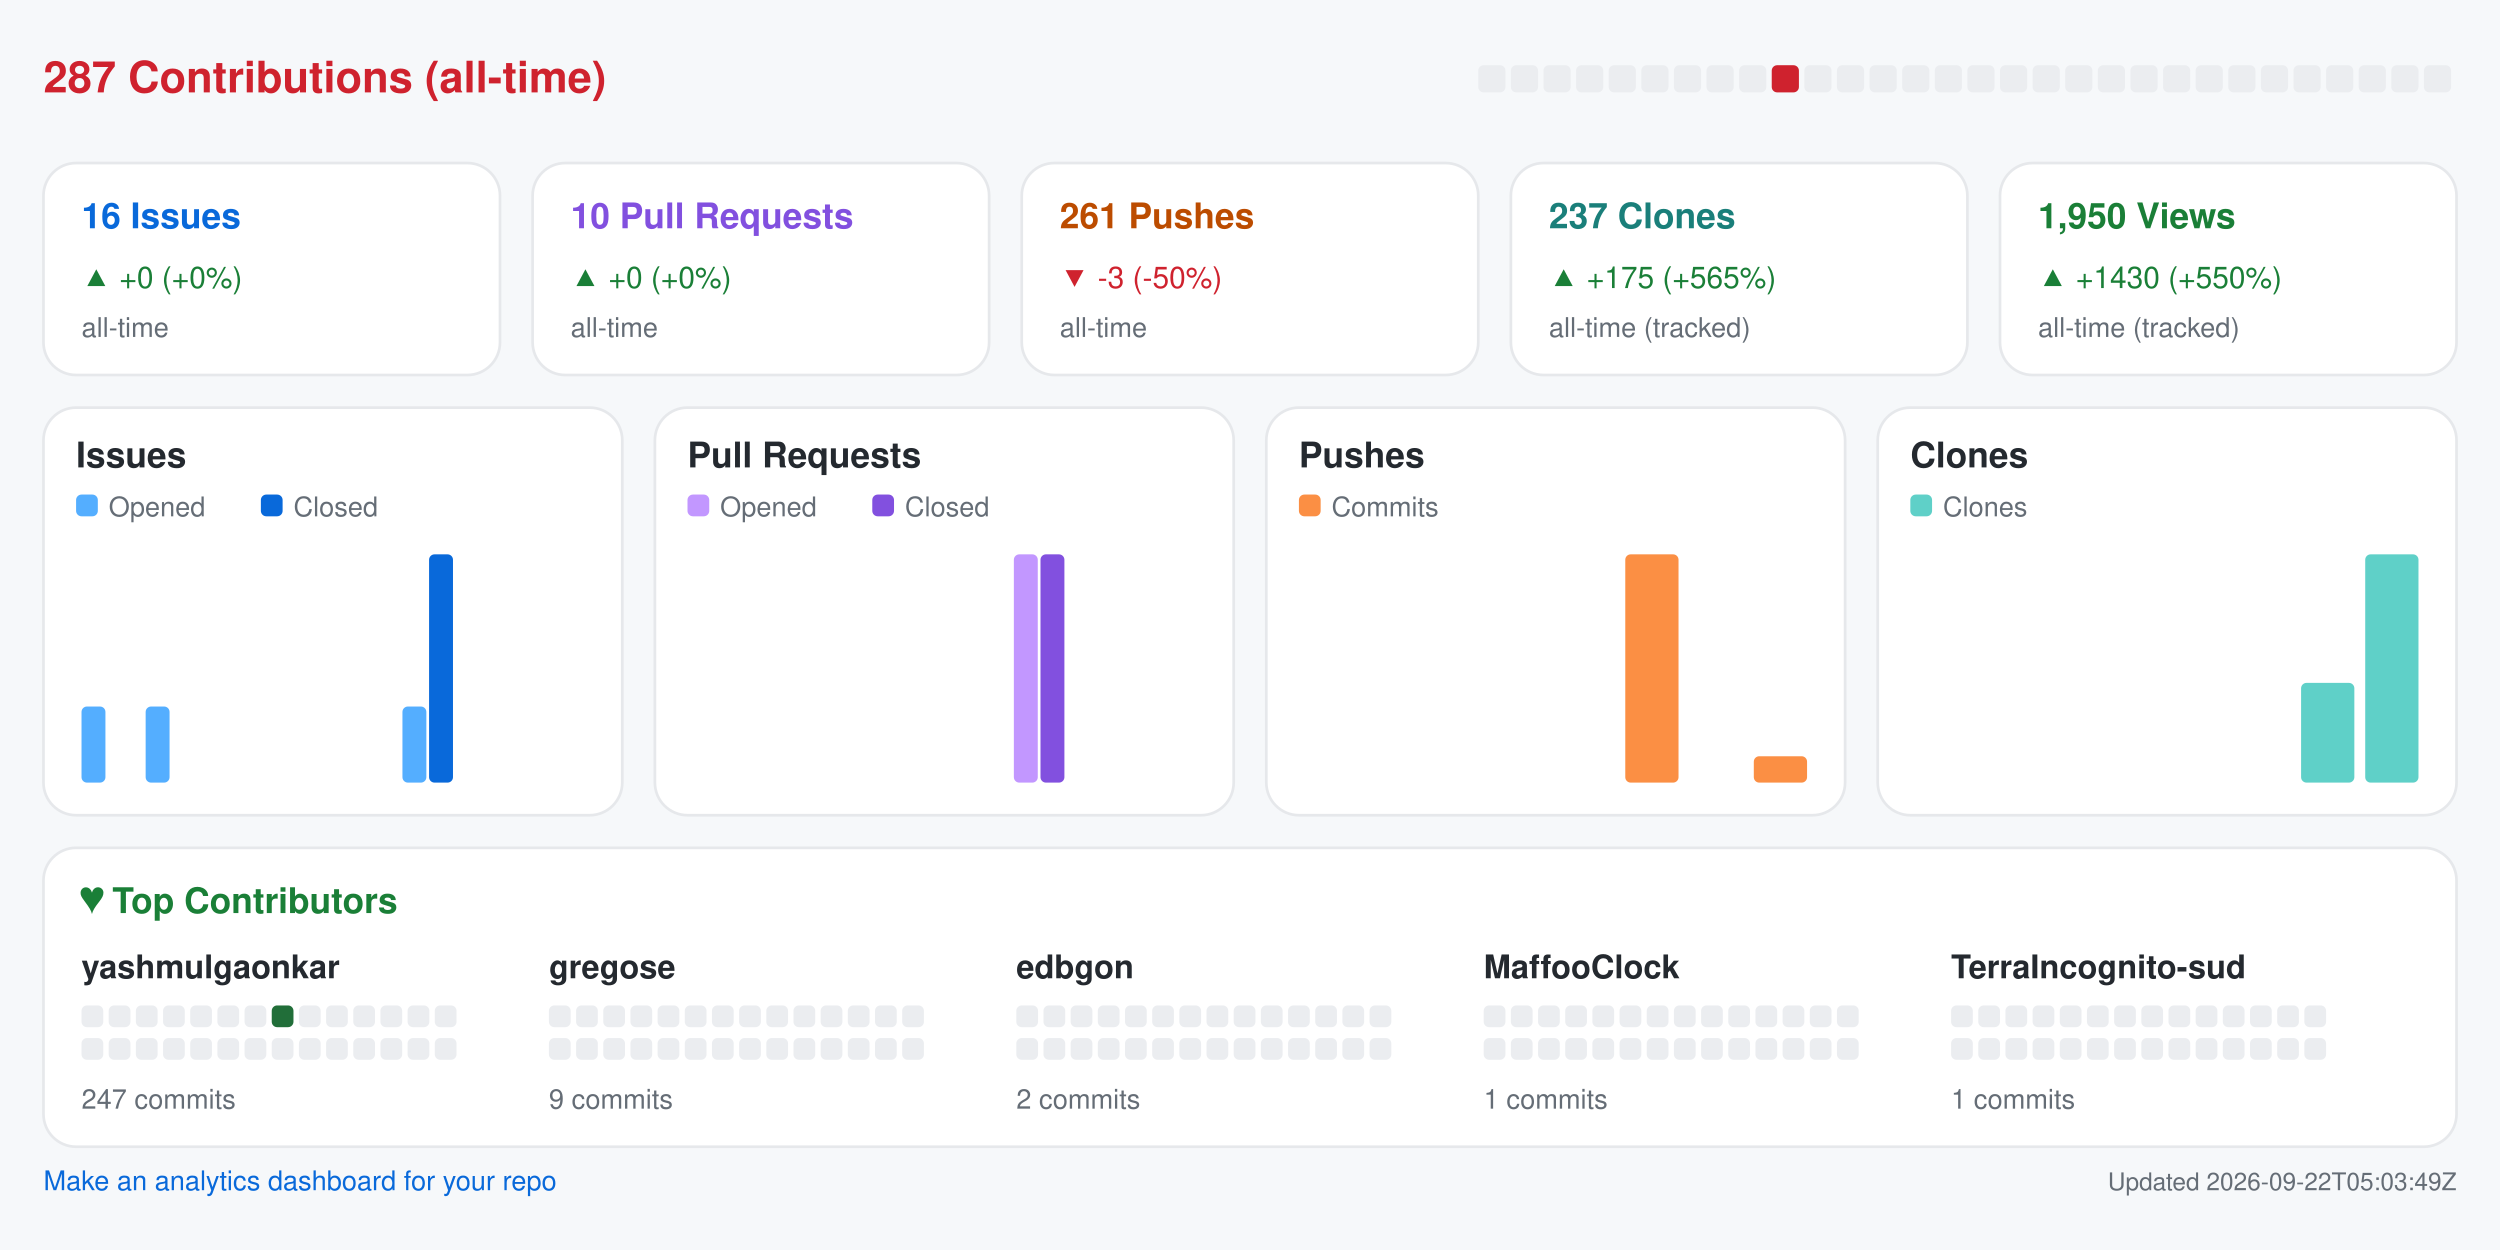
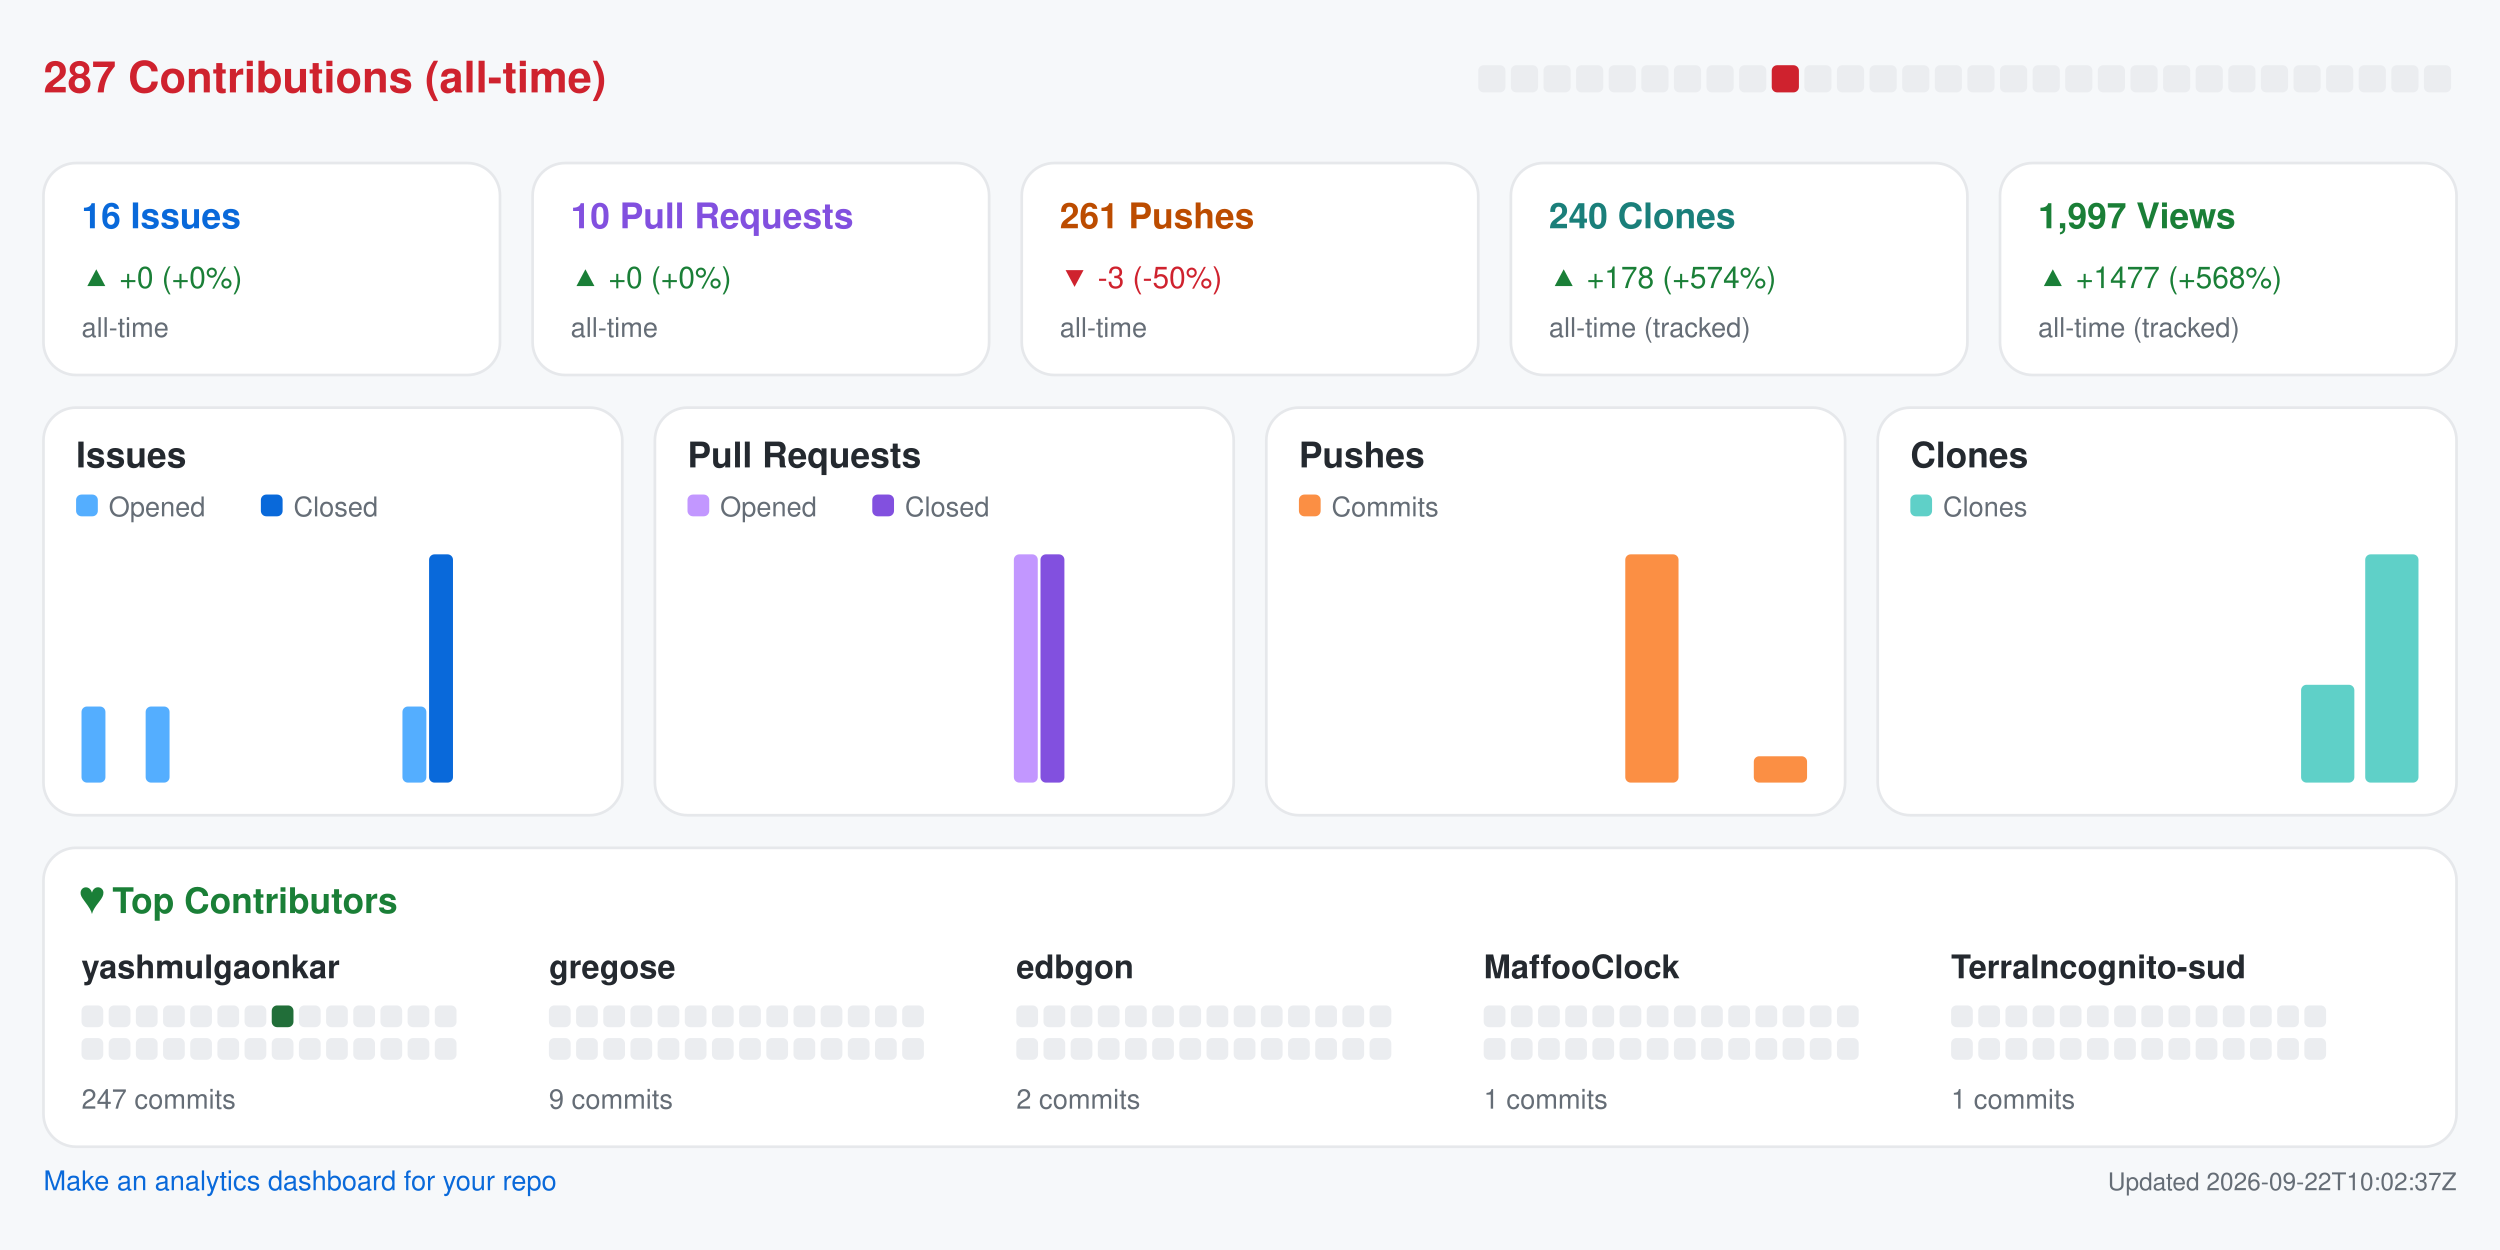
<svg xmlns="http://www.w3.org/2000/svg" width="920" height="460" viewBox="0 0 920 460" role="img" aria-label="Repository analytics for yashmulgaonkar/halo">
  <rect x="0.0" y="0.0" width="920.0" height="460.0" rx="0" fill="#f6f8fa" />
  <text x="16.0" y="34.0" fill="#cf222e" font-size="16" font-family="-apple-system,BlinkMacSystemFont,Segoe UI,Helvetica,Arial,sans-serif" font-weight="600" text-anchor="start">287 Contributions (all-time)</text>
  <rect x="544.0" y="24.0" width="10.0" height="10.0" rx="2" fill="#ebedf0" />
  <rect x="556.0" y="24.0" width="10.0" height="10.0" rx="2" fill="#ebedf0" />
  <rect x="568.0" y="24.0" width="10.0" height="10.0" rx="2" fill="#ebedf0" />
  <rect x="580.0" y="24.0" width="10.0" height="10.0" rx="2" fill="#ebedf0" />
  <rect x="592.0" y="24.0" width="10.0" height="10.0" rx="2" fill="#ebedf0" />
  <rect x="604.0" y="24.0" width="10.0" height="10.0" rx="2" fill="#ebedf0" />
  <rect x="616.0" y="24.0" width="10.0" height="10.0" rx="2" fill="#ebedf0" />
  <rect x="628.0" y="24.0" width="10.0" height="10.0" rx="2" fill="#ebedf0" />
  <rect x="640.0" y="24.0" width="10.0" height="10.0" rx="2" fill="#ebedf0" />
  <rect x="652.0" y="24.0" width="10.0" height="10.0" rx="2" fill="#cf222e" />
  <rect x="664.0" y="24.0" width="10.0" height="10.0" rx="2" fill="#ebedf0" />
  <rect x="676.0" y="24.0" width="10.0" height="10.0" rx="2" fill="#ebedf0" />
  <rect x="688.0" y="24.0" width="10.0" height="10.0" rx="2" fill="#ebedf0" />
  <rect x="700.0" y="24.0" width="10.0" height="10.0" rx="2" fill="#ebedf0" />
  <rect x="712.0" y="24.0" width="10.0" height="10.0" rx="2" fill="#ebedf0" />
  <rect x="724.0" y="24.0" width="10.0" height="10.0" rx="2" fill="#ebedf0" />
  <rect x="736.0" y="24.0" width="10.0" height="10.0" rx="2" fill="#ebedf0" />
  <rect x="748.0" y="24.0" width="10.0" height="10.0" rx="2" fill="#ebedf0" />
  <rect x="760.0" y="24.0" width="10.0" height="10.0" rx="2" fill="#ebedf0" />
  <rect x="772.0" y="24.0" width="10.0" height="10.0" rx="2" fill="#ebedf0" />
  <rect x="784.0" y="24.0" width="10.0" height="10.0" rx="2" fill="#ebedf0" />
  <rect x="796.0" y="24.0" width="10.0" height="10.0" rx="2" fill="#ebedf0" />
  <rect x="808.0" y="24.0" width="10.0" height="10.0" rx="2" fill="#ebedf0" />
  <rect x="820.0" y="24.0" width="10.0" height="10.0" rx="2" fill="#ebedf0" />
  <rect x="832.0" y="24.0" width="10.0" height="10.0" rx="2" fill="#ebedf0" />
  <rect x="844.0" y="24.0" width="10.0" height="10.0" rx="2" fill="#ebedf0" />
  <rect x="856.0" y="24.0" width="10.0" height="10.0" rx="2" fill="#ebedf0" />
  <rect x="868.0" y="24.0" width="10.0" height="10.0" rx="2" fill="#ebedf0" />
  <rect x="880.0" y="24.0" width="10.0" height="10.0" rx="2" fill="#ebedf0" />
  <rect x="892.0" y="24.0" width="10.0" height="10.0" rx="2" fill="#ebedf0" />
  <rect x="16.0" y="60.0" width="168.0" height="78.0" rx="12" fill="#ffffff" stroke="#e6e8eb" />
  <text x="30.0" y="84.0" fill="#0969da" font-size="13" font-family="-apple-system,BlinkMacSystemFont,Segoe UI,Helvetica,Arial,sans-serif" font-weight="600" text-anchor="start">16 Issues</text>
  <text x="30.0" y="106.0" fill="#1a7f37" font-size="11" font-family="-apple-system,BlinkMacSystemFont,Segoe UI,Helvetica,Arial,sans-serif" font-weight="400" text-anchor="start">▲ +0 (+0%)</text>
  <text x="30.0" y="124.0" fill="#656d76" font-size="10" font-family="-apple-system,BlinkMacSystemFont,Segoe UI,Helvetica,Arial,sans-serif" font-weight="400" text-anchor="start">all-time</text>
  <rect x="196.0" y="60.0" width="168.0" height="78.0" rx="12" fill="#ffffff" stroke="#e6e8eb" />
  <text x="210.0" y="84.0" fill="#8250df" font-size="13" font-family="-apple-system,BlinkMacSystemFont,Segoe UI,Helvetica,Arial,sans-serif" font-weight="600" text-anchor="start">10 Pull Requests</text>
  <text x="210.0" y="106.0" fill="#1a7f37" font-size="11" font-family="-apple-system,BlinkMacSystemFont,Segoe UI,Helvetica,Arial,sans-serif" font-weight="400" text-anchor="start">▲ +0 (+0%)</text>
  <text x="210.0" y="124.0" fill="#656d76" font-size="10" font-family="-apple-system,BlinkMacSystemFont,Segoe UI,Helvetica,Arial,sans-serif" font-weight="400" text-anchor="start">all-time</text>
  <rect x="376.0" y="60.0" width="168.0" height="78.0" rx="12" fill="#ffffff" stroke="#e6e8eb" />
  <text x="390.0" y="84.0" fill="#bc4c00" font-size="13" font-family="-apple-system,BlinkMacSystemFont,Segoe UI,Helvetica,Arial,sans-serif" font-weight="600" text-anchor="start">261 Pushes</text>
  <text x="390.0" y="106.0" fill="#cf222e" font-size="11" font-family="-apple-system,BlinkMacSystemFont,Segoe UI,Helvetica,Arial,sans-serif" font-weight="400" text-anchor="start">▼ -3 (-50%)</text>
  <text x="390.0" y="124.0" fill="#656d76" font-size="10" font-family="-apple-system,BlinkMacSystemFont,Segoe UI,Helvetica,Arial,sans-serif" font-weight="400" text-anchor="start">all-time</text>
  <rect x="556.0" y="60.0" width="168.0" height="78.0" rx="12" fill="#ffffff" stroke="#e6e8eb" />
-   <text x="570.0" y="84.0" fill="#1a7f7a" font-size="13" font-family="-apple-system,BlinkMacSystemFont,Segoe UI,Helvetica,Arial,sans-serif" font-weight="600" text-anchor="start">237 Clones</text>
-   <text x="570.0" y="106.0" fill="#1a7f37" font-size="11" font-family="-apple-system,BlinkMacSystemFont,Segoe UI,Helvetica,Arial,sans-serif" font-weight="400" text-anchor="start">▲ +175 (+565%)</text>
+   <text x="570.0" y="84.0" fill="#1a7f7a" font-size="13" font-family="-apple-system,BlinkMacSystemFont,Segoe UI,Helvetica,Arial,sans-serif" font-weight="600" text-anchor="start">240 Clones</text>
+   <text x="570.0" y="106.0" fill="#1a7f37" font-size="11" font-family="-apple-system,BlinkMacSystemFont,Segoe UI,Helvetica,Arial,sans-serif" font-weight="400" text-anchor="start">▲ +178 (+574%)</text>
  <text x="570.0" y="124.0" fill="#656d76" font-size="10" font-family="-apple-system,BlinkMacSystemFont,Segoe UI,Helvetica,Arial,sans-serif" font-weight="400" text-anchor="start">all-time (tracked)</text>
  <rect x="736.0" y="60.0" width="168.0" height="78.0" rx="12" fill="#ffffff" stroke="#e6e8eb" />
-   <text x="750.0" y="84.0" fill="#1a7f37" font-size="13" font-family="-apple-system,BlinkMacSystemFont,Segoe UI,Helvetica,Arial,sans-serif" font-weight="600" text-anchor="start">1,950 Views</text>
-   <text x="750.0" y="106.0" fill="#1a7f37" font-size="11" font-family="-apple-system,BlinkMacSystemFont,Segoe UI,Helvetica,Arial,sans-serif" font-weight="400" text-anchor="start">▲ +1430 (+550%)</text>
+   <text x="750.0" y="84.0" fill="#1a7f37" font-size="13" font-family="-apple-system,BlinkMacSystemFont,Segoe UI,Helvetica,Arial,sans-serif" font-weight="600" text-anchor="start">1,997 Views</text>
+   <text x="750.0" y="106.0" fill="#1a7f37" font-size="11" font-family="-apple-system,BlinkMacSystemFont,Segoe UI,Helvetica,Arial,sans-serif" font-weight="400" text-anchor="start">▲ +1477 (+568%)</text>
  <text x="750.0" y="124.0" fill="#656d76" font-size="10" font-family="-apple-system,BlinkMacSystemFont,Segoe UI,Helvetica,Arial,sans-serif" font-weight="400" text-anchor="start">all-time (tracked)</text>
  <rect x="16.0" y="150.0" width="213.0" height="150.0" rx="12" fill="#ffffff" stroke="#e6e8eb" />
  <text x="28.0" y="172.0" fill="#24292f" font-size="13" font-family="-apple-system,BlinkMacSystemFont,Segoe UI,Helvetica,Arial,sans-serif" font-weight="600" text-anchor="start">Issues</text>
  <rect x="28.0" y="182.0" width="8.0" height="8.0" rx="2" fill="#54aeff" />
  <text x="40.0" y="190.0" fill="#656d76" font-size="10" font-family="-apple-system,BlinkMacSystemFont,Segoe UI,Helvetica,Arial,sans-serif" font-weight="400" text-anchor="start">Opened</text>
  <rect x="96.0" y="182.0" width="8.0" height="8.0" rx="2" fill="#0969da" />
  <text x="108.0" y="190.0" fill="#656d76" font-size="10" font-family="-apple-system,BlinkMacSystemFont,Segoe UI,Helvetica,Arial,sans-serif" font-weight="400" text-anchor="start">Closed</text>
  <rect x="30.0" y="260.0" width="8.8" height="28.0" rx="2" fill="#54aeff" />
  <rect x="39.8" y="288.0" width="8.8" height="0.0" rx="2" fill="#0969da" />
  <rect x="53.6" y="260.0" width="8.8" height="28.0" rx="2" fill="#54aeff" />
  <rect x="63.4" y="288.0" width="8.8" height="0.0" rx="2" fill="#0969da" />
  <rect x="77.2" y="288.0" width="8.8" height="0.0" rx="2" fill="#54aeff" />
  <rect x="87.1" y="288.0" width="8.8" height="0.0" rx="2" fill="#0969da" />
  <rect x="100.9" y="288.0" width="8.8" height="0.0" rx="2" fill="#54aeff" />
  <rect x="110.7" y="288.0" width="8.8" height="0.0" rx="2" fill="#0969da" />
  <rect x="124.5" y="288.0" width="8.8" height="0.0" rx="2" fill="#54aeff" />
  <rect x="134.3" y="288.0" width="8.8" height="0.0" rx="2" fill="#0969da" />
  <rect x="148.1" y="260.0" width="8.8" height="28.0" rx="2" fill="#54aeff" />
  <rect x="157.9" y="204.0" width="8.8" height="84.0" rx="2" fill="#0969da" />
  <rect x="171.8" y="288.0" width="8.8" height="0.0" rx="2" fill="#54aeff" />
  <rect x="181.6" y="288.0" width="8.8" height="0.0" rx="2" fill="#0969da" />
  <rect x="195.4" y="288.0" width="8.8" height="0.0" rx="2" fill="#54aeff" />
  <rect x="205.2" y="288.0" width="8.8" height="0.0" rx="2" fill="#0969da" />
  <rect x="241.0" y="150.0" width="213.0" height="150.0" rx="12" fill="#ffffff" stroke="#e6e8eb" />
  <text x="253.0" y="172.0" fill="#24292f" font-size="13" font-family="-apple-system,BlinkMacSystemFont,Segoe UI,Helvetica,Arial,sans-serif" font-weight="600" text-anchor="start">Pull Requests</text>
  <rect x="253.0" y="182.0" width="8.0" height="8.0" rx="2" fill="#c297ff" />
  <text x="265.0" y="190.0" fill="#656d76" font-size="10" font-family="-apple-system,BlinkMacSystemFont,Segoe UI,Helvetica,Arial,sans-serif" font-weight="400" text-anchor="start">Opened</text>
  <rect x="321.0" y="182.0" width="8.0" height="8.0" rx="2" fill="#8250df" />
  <text x="333.0" y="190.0" fill="#656d76" font-size="10" font-family="-apple-system,BlinkMacSystemFont,Segoe UI,Helvetica,Arial,sans-serif" font-weight="400" text-anchor="start">Closed</text>
  <rect x="255.0" y="288.0" width="8.8" height="0.0" rx="2" fill="#c297ff" />
  <rect x="264.8" y="288.0" width="8.8" height="0.0" rx="2" fill="#8250df" />
  <rect x="278.6" y="288.0" width="8.8" height="0.0" rx="2" fill="#c297ff" />
  <rect x="288.4" y="288.0" width="8.8" height="0.0" rx="2" fill="#8250df" />
  <rect x="302.2" y="288.0" width="8.8" height="0.0" rx="2" fill="#c297ff" />
  <rect x="312.1" y="288.0" width="8.8" height="0.0" rx="2" fill="#8250df" />
  <rect x="325.9" y="288.0" width="8.8" height="0.0" rx="2" fill="#c297ff" />
  <rect x="335.7" y="288.0" width="8.8" height="0.0" rx="2" fill="#8250df" />
  <rect x="349.5" y="288.0" width="8.8" height="0.0" rx="2" fill="#c297ff" />
  <rect x="359.3" y="288.0" width="8.8" height="0.0" rx="2" fill="#8250df" />
  <rect x="373.1" y="204.0" width="8.8" height="84.0" rx="2" fill="#c297ff" />
  <rect x="382.9" y="204.0" width="8.8" height="84.0" rx="2" fill="#8250df" />
  <rect x="396.8" y="288.0" width="8.8" height="0.0" rx="2" fill="#c297ff" />
  <rect x="406.6" y="288.0" width="8.8" height="0.0" rx="2" fill="#8250df" />
  <rect x="420.4" y="288.0" width="8.8" height="0.0" rx="2" fill="#c297ff" />
  <rect x="430.2" y="288.0" width="8.8" height="0.0" rx="2" fill="#8250df" />
  <rect x="466.0" y="150.0" width="213.0" height="150.0" rx="12" fill="#ffffff" stroke="#e6e8eb" />
  <text x="478.0" y="172.0" fill="#24292f" font-size="13" font-family="-apple-system,BlinkMacSystemFont,Segoe UI,Helvetica,Arial,sans-serif" font-weight="600" text-anchor="start">Pushes</text>
  <rect x="478.0" y="182.0" width="8.0" height="8.0" rx="2" fill="#fb8f44" />
  <text x="490.0" y="190.0" fill="#656d76" font-size="10" font-family="-apple-system,BlinkMacSystemFont,Segoe UI,Helvetica,Arial,sans-serif" font-weight="400" text-anchor="start">Commits</text>
  <rect x="480.0" y="288.0" width="19.6" height="0.0" rx="2" fill="#fb8f44" />
  <rect x="503.6" y="288.0" width="19.6" height="0.0" rx="2" fill="#fb8f44" />
  <rect x="527.2" y="288.0" width="19.6" height="0.0" rx="2" fill="#fb8f44" />
  <rect x="550.9" y="288.0" width="19.6" height="0.0" rx="2" fill="#fb8f44" />
  <rect x="574.5" y="288.0" width="19.6" height="0.0" rx="2" fill="#fb8f44" />
  <rect x="598.1" y="204.0" width="19.6" height="84.0" rx="2" fill="#fb8f44" />
  <rect x="621.8" y="288.0" width="19.6" height="0.0" rx="2" fill="#fb8f44" />
  <rect x="645.4" y="278.3" width="19.6" height="9.7" rx="2" fill="#fb8f44" />
  <rect x="691.0" y="150.0" width="213.0" height="150.0" rx="12" fill="#ffffff" stroke="#e6e8eb" />
  <text x="703.0" y="172.0" fill="#24292f" font-size="13" font-family="-apple-system,BlinkMacSystemFont,Segoe UI,Helvetica,Arial,sans-serif" font-weight="600" text-anchor="start">Clones</text>
  <rect x="703.0" y="182.0" width="8.0" height="8.0" rx="2" fill="#5fd0c8" />
  <text x="715.0" y="190.0" fill="#656d76" font-size="10" font-family="-apple-system,BlinkMacSystemFont,Segoe UI,Helvetica,Arial,sans-serif" font-weight="400" text-anchor="start">Clones</text>
  <rect x="705.0" y="288.0" width="19.6" height="0.0" rx="2" fill="#5fd0c8" />
  <rect x="728.6" y="288.0" width="19.6" height="0.0" rx="2" fill="#5fd0c8" />
  <rect x="752.2" y="288.0" width="19.6" height="0.0" rx="2" fill="#5fd0c8" />
  <rect x="775.9" y="288.0" width="19.6" height="0.0" rx="2" fill="#5fd0c8" />
  <rect x="799.5" y="288.0" width="19.6" height="0.0" rx="2" fill="#5fd0c8" />
  <rect x="823.1" y="288.0" width="19.6" height="0.0" rx="2" fill="#5fd0c8" />
-   <rect x="846.8" y="251.3" width="19.6" height="36.7" rx="2" fill="#5fd0c8" />
+   <rect x="846.8" y="252.0" width="19.6" height="36.0" rx="2" fill="#5fd0c8" />
  <rect x="870.4" y="204.0" width="19.6" height="84.0" rx="2" fill="#5fd0c8" />
  <rect x="16.0" y="312.0" width="888.0" height="110.0" rx="12" fill="#ffffff" stroke="#e6e8eb" />
  <text x="30.0" y="336.0" fill="#1a7f37" font-size="13" font-family="-apple-system,BlinkMacSystemFont,Segoe UI,Helvetica,Arial,sans-serif" font-weight="600" text-anchor="start">♥  Top Contributors</text>
  <text x="30.0" y="360.0" fill="#24292f" font-size="12" font-family="-apple-system,BlinkMacSystemFont,Segoe UI,Helvetica,Arial,sans-serif" font-weight="600" text-anchor="start">yashmulgaonkar</text>
  <rect x="30.0" y="370.0" width="8.0" height="8.0" rx="2" fill="#ebedf0" />
  <rect x="40.0" y="370.0" width="8.0" height="8.0" rx="2" fill="#ebedf0" />
  <rect x="50.0" y="370.0" width="8.0" height="8.0" rx="2" fill="#ebedf0" />
  <rect x="60.0" y="370.0" width="8.0" height="8.0" rx="2" fill="#ebedf0" />
  <rect x="70.0" y="370.0" width="8.0" height="8.0" rx="2" fill="#ebedf0" />
  <rect x="80.0" y="370.0" width="8.0" height="8.0" rx="2" fill="#ebedf0" />
  <rect x="90.0" y="370.0" width="8.0" height="8.0" rx="2" fill="#ebedf0" />
  <rect x="100.0" y="370.0" width="8.0" height="8.0" rx="2" fill="#216e39" />
  <rect x="110.0" y="370.0" width="8.0" height="8.0" rx="2" fill="#ebedf0" />
  <rect x="120.0" y="370.0" width="8.0" height="8.0" rx="2" fill="#ebedf0" />
  <rect x="130.0" y="370.0" width="8.0" height="8.0" rx="2" fill="#ebedf0" />
  <rect x="140.0" y="370.0" width="8.0" height="8.0" rx="2" fill="#ebedf0" />
  <rect x="150.0" y="370.0" width="8.0" height="8.0" rx="2" fill="#ebedf0" />
  <rect x="160.0" y="370.0" width="8.0" height="8.0" rx="2" fill="#ebedf0" />
  <rect x="30.0" y="382.0" width="8.0" height="8.0" rx="2" fill="#ebedf0" />
  <rect x="40.0" y="382.0" width="8.0" height="8.0" rx="2" fill="#ebedf0" />
  <rect x="50.0" y="382.0" width="8.0" height="8.0" rx="2" fill="#ebedf0" />
  <rect x="60.0" y="382.0" width="8.0" height="8.0" rx="2" fill="#ebedf0" />
  <rect x="70.0" y="382.0" width="8.0" height="8.0" rx="2" fill="#ebedf0" />
  <rect x="80.0" y="382.0" width="8.0" height="8.0" rx="2" fill="#ebedf0" />
  <rect x="90.0" y="382.0" width="8.0" height="8.0" rx="2" fill="#ebedf0" />
  <rect x="100.0" y="382.0" width="8.0" height="8.0" rx="2" fill="#ebedf0" />
  <rect x="110.0" y="382.0" width="8.0" height="8.0" rx="2" fill="#ebedf0" />
  <rect x="120.0" y="382.0" width="8.0" height="8.0" rx="2" fill="#ebedf0" />
  <rect x="130.0" y="382.0" width="8.0" height="8.0" rx="2" fill="#ebedf0" />
  <rect x="140.0" y="382.0" width="8.0" height="8.0" rx="2" fill="#ebedf0" />
  <rect x="150.0" y="382.0" width="8.0" height="8.0" rx="2" fill="#ebedf0" />
  <rect x="160.0" y="382.0" width="8.0" height="8.0" rx="2" fill="#ebedf0" />
  <text x="30.0" y="408.0" fill="#656d76" font-size="10" font-family="-apple-system,BlinkMacSystemFont,Segoe UI,Helvetica,Arial,sans-serif" font-weight="400" text-anchor="start">247 commits</text>
  <text x="202.0" y="360.0" fill="#24292f" font-size="12" font-family="-apple-system,BlinkMacSystemFont,Segoe UI,Helvetica,Arial,sans-serif" font-weight="600" text-anchor="start">gregose</text>
  <rect x="202.0" y="370.0" width="8.0" height="8.0" rx="2" fill="#ebedf0" />
  <rect x="212.0" y="370.0" width="8.0" height="8.0" rx="2" fill="#ebedf0" />
  <rect x="222.0" y="370.0" width="8.0" height="8.0" rx="2" fill="#ebedf0" />
  <rect x="232.0" y="370.0" width="8.0" height="8.0" rx="2" fill="#ebedf0" />
  <rect x="242.0" y="370.0" width="8.0" height="8.0" rx="2" fill="#ebedf0" />
  <rect x="252.0" y="370.0" width="8.0" height="8.0" rx="2" fill="#ebedf0" />
  <rect x="262.0" y="370.0" width="8.0" height="8.0" rx="2" fill="#ebedf0" />
  <rect x="272.0" y="370.0" width="8.0" height="8.0" rx="2" fill="#ebedf0" />
  <rect x="282.0" y="370.0" width="8.0" height="8.0" rx="2" fill="#ebedf0" />
  <rect x="292.0" y="370.0" width="8.0" height="8.0" rx="2" fill="#ebedf0" />
  <rect x="302.0" y="370.0" width="8.0" height="8.0" rx="2" fill="#ebedf0" />
  <rect x="312.0" y="370.0" width="8.0" height="8.0" rx="2" fill="#ebedf0" />
  <rect x="322.0" y="370.0" width="8.0" height="8.0" rx="2" fill="#ebedf0" />
  <rect x="332.0" y="370.0" width="8.0" height="8.0" rx="2" fill="#ebedf0" />
  <rect x="202.0" y="382.0" width="8.0" height="8.0" rx="2" fill="#ebedf0" />
  <rect x="212.0" y="382.0" width="8.0" height="8.0" rx="2" fill="#ebedf0" />
  <rect x="222.0" y="382.0" width="8.0" height="8.0" rx="2" fill="#ebedf0" />
  <rect x="232.0" y="382.0" width="8.0" height="8.0" rx="2" fill="#ebedf0" />
  <rect x="242.0" y="382.0" width="8.0" height="8.0" rx="2" fill="#ebedf0" />
  <rect x="252.0" y="382.0" width="8.0" height="8.0" rx="2" fill="#ebedf0" />
  <rect x="262.0" y="382.0" width="8.0" height="8.0" rx="2" fill="#ebedf0" />
  <rect x="272.0" y="382.0" width="8.0" height="8.0" rx="2" fill="#ebedf0" />
  <rect x="282.0" y="382.0" width="8.0" height="8.0" rx="2" fill="#ebedf0" />
  <rect x="292.0" y="382.0" width="8.0" height="8.0" rx="2" fill="#ebedf0" />
  <rect x="302.0" y="382.0" width="8.0" height="8.0" rx="2" fill="#ebedf0" />
  <rect x="312.0" y="382.0" width="8.0" height="8.0" rx="2" fill="#ebedf0" />
  <rect x="322.0" y="382.0" width="8.0" height="8.0" rx="2" fill="#ebedf0" />
  <rect x="332.0" y="382.0" width="8.0" height="8.0" rx="2" fill="#ebedf0" />
  <text x="202.0" y="408.0" fill="#656d76" font-size="10" font-family="-apple-system,BlinkMacSystemFont,Segoe UI,Helvetica,Arial,sans-serif" font-weight="400" text-anchor="start">9 commits</text>
  <text x="374.0" y="360.0" fill="#24292f" font-size="12" font-family="-apple-system,BlinkMacSystemFont,Segoe UI,Helvetica,Arial,sans-serif" font-weight="600" text-anchor="start">edbgon</text>
  <rect x="374.0" y="370.0" width="8.0" height="8.0" rx="2" fill="#ebedf0" />
  <rect x="384.0" y="370.0" width="8.0" height="8.0" rx="2" fill="#ebedf0" />
  <rect x="394.0" y="370.0" width="8.0" height="8.0" rx="2" fill="#ebedf0" />
  <rect x="404.0" y="370.0" width="8.0" height="8.0" rx="2" fill="#ebedf0" />
  <rect x="414.0" y="370.0" width="8.0" height="8.0" rx="2" fill="#ebedf0" />
  <rect x="424.0" y="370.0" width="8.0" height="8.0" rx="2" fill="#ebedf0" />
  <rect x="434.0" y="370.0" width="8.0" height="8.0" rx="2" fill="#ebedf0" />
  <rect x="444.0" y="370.0" width="8.0" height="8.0" rx="2" fill="#ebedf0" />
  <rect x="454.0" y="370.0" width="8.0" height="8.0" rx="2" fill="#ebedf0" />
  <rect x="464.0" y="370.0" width="8.0" height="8.0" rx="2" fill="#ebedf0" />
  <rect x="474.0" y="370.0" width="8.0" height="8.0" rx="2" fill="#ebedf0" />
  <rect x="484.0" y="370.0" width="8.0" height="8.0" rx="2" fill="#ebedf0" />
  <rect x="494.0" y="370.0" width="8.0" height="8.0" rx="2" fill="#ebedf0" />
  <rect x="504.0" y="370.0" width="8.0" height="8.0" rx="2" fill="#ebedf0" />
  <rect x="374.0" y="382.0" width="8.0" height="8.0" rx="2" fill="#ebedf0" />
  <rect x="384.0" y="382.0" width="8.0" height="8.0" rx="2" fill="#ebedf0" />
  <rect x="394.0" y="382.0" width="8.0" height="8.0" rx="2" fill="#ebedf0" />
  <rect x="404.0" y="382.0" width="8.0" height="8.0" rx="2" fill="#ebedf0" />
  <rect x="414.0" y="382.0" width="8.0" height="8.0" rx="2" fill="#ebedf0" />
  <rect x="424.0" y="382.0" width="8.0" height="8.0" rx="2" fill="#ebedf0" />
  <rect x="434.0" y="382.0" width="8.0" height="8.0" rx="2" fill="#ebedf0" />
  <rect x="444.0" y="382.0" width="8.0" height="8.0" rx="2" fill="#ebedf0" />
  <rect x="454.0" y="382.0" width="8.0" height="8.0" rx="2" fill="#ebedf0" />
  <rect x="464.0" y="382.0" width="8.0" height="8.0" rx="2" fill="#ebedf0" />
  <rect x="474.0" y="382.0" width="8.0" height="8.0" rx="2" fill="#ebedf0" />
  <rect x="484.0" y="382.0" width="8.0" height="8.0" rx="2" fill="#ebedf0" />
  <rect x="494.0" y="382.0" width="8.0" height="8.0" rx="2" fill="#ebedf0" />
  <rect x="504.0" y="382.0" width="8.0" height="8.0" rx="2" fill="#ebedf0" />
  <text x="374.0" y="408.0" fill="#656d76" font-size="10" font-family="-apple-system,BlinkMacSystemFont,Segoe UI,Helvetica,Arial,sans-serif" font-weight="400" text-anchor="start">2 commits</text>
  <text x="546.0" y="360.0" fill="#24292f" font-size="12" font-family="-apple-system,BlinkMacSystemFont,Segoe UI,Helvetica,Arial,sans-serif" font-weight="600" text-anchor="start">MaffooClock</text>
  <rect x="546.0" y="370.0" width="8.0" height="8.0" rx="2" fill="#ebedf0" />
  <rect x="556.0" y="370.0" width="8.0" height="8.0" rx="2" fill="#ebedf0" />
  <rect x="566.0" y="370.0" width="8.0" height="8.0" rx="2" fill="#ebedf0" />
  <rect x="576.0" y="370.0" width="8.0" height="8.0" rx="2" fill="#ebedf0" />
  <rect x="586.0" y="370.0" width="8.0" height="8.0" rx="2" fill="#ebedf0" />
  <rect x="596.0" y="370.0" width="8.0" height="8.0" rx="2" fill="#ebedf0" />
  <rect x="606.0" y="370.0" width="8.0" height="8.0" rx="2" fill="#ebedf0" />
  <rect x="616.0" y="370.0" width="8.0" height="8.0" rx="2" fill="#ebedf0" />
  <rect x="626.0" y="370.0" width="8.0" height="8.0" rx="2" fill="#ebedf0" />
  <rect x="636.0" y="370.0" width="8.0" height="8.0" rx="2" fill="#ebedf0" />
  <rect x="646.0" y="370.0" width="8.0" height="8.0" rx="2" fill="#ebedf0" />
  <rect x="656.0" y="370.0" width="8.0" height="8.0" rx="2" fill="#ebedf0" />
  <rect x="666.0" y="370.0" width="8.0" height="8.0" rx="2" fill="#ebedf0" />
  <rect x="676.0" y="370.0" width="8.0" height="8.0" rx="2" fill="#ebedf0" />
  <rect x="546.0" y="382.0" width="8.0" height="8.0" rx="2" fill="#ebedf0" />
  <rect x="556.0" y="382.0" width="8.0" height="8.0" rx="2" fill="#ebedf0" />
  <rect x="566.0" y="382.0" width="8.0" height="8.0" rx="2" fill="#ebedf0" />
  <rect x="576.0" y="382.0" width="8.0" height="8.0" rx="2" fill="#ebedf0" />
  <rect x="586.0" y="382.0" width="8.0" height="8.0" rx="2" fill="#ebedf0" />
  <rect x="596.0" y="382.0" width="8.0" height="8.0" rx="2" fill="#ebedf0" />
  <rect x="606.0" y="382.0" width="8.0" height="8.0" rx="2" fill="#ebedf0" />
  <rect x="616.0" y="382.0" width="8.0" height="8.0" rx="2" fill="#ebedf0" />
  <rect x="626.0" y="382.0" width="8.0" height="8.0" rx="2" fill="#ebedf0" />
  <rect x="636.0" y="382.0" width="8.0" height="8.0" rx="2" fill="#ebedf0" />
  <rect x="646.0" y="382.0" width="8.0" height="8.0" rx="2" fill="#ebedf0" />
  <rect x="656.0" y="382.0" width="8.0" height="8.0" rx="2" fill="#ebedf0" />
  <rect x="666.0" y="382.0" width="8.0" height="8.0" rx="2" fill="#ebedf0" />
  <rect x="676.0" y="382.0" width="8.0" height="8.0" rx="2" fill="#ebedf0" />
  <text x="546.0" y="408.0" fill="#656d76" font-size="10" font-family="-apple-system,BlinkMacSystemFont,Segoe UI,Helvetica,Arial,sans-serif" font-weight="400" text-anchor="start">1 commits</text>
  <text x="718.0" y="360.0" fill="#24292f" font-size="12" font-family="-apple-system,BlinkMacSystemFont,Segoe UI,Helvetica,Arial,sans-serif" font-weight="600" text-anchor="start">TerraIncognito-sud</text>
  <rect x="718.0" y="370.0" width="8.0" height="8.0" rx="2" fill="#ebedf0" />
  <rect x="728.0" y="370.0" width="8.0" height="8.0" rx="2" fill="#ebedf0" />
  <rect x="738.0" y="370.0" width="8.0" height="8.0" rx="2" fill="#ebedf0" />
  <rect x="748.0" y="370.0" width="8.0" height="8.0" rx="2" fill="#ebedf0" />
  <rect x="758.0" y="370.0" width="8.0" height="8.0" rx="2" fill="#ebedf0" />
  <rect x="768.0" y="370.0" width="8.0" height="8.0" rx="2" fill="#ebedf0" />
  <rect x="778.0" y="370.0" width="8.0" height="8.0" rx="2" fill="#ebedf0" />
  <rect x="788.0" y="370.0" width="8.0" height="8.0" rx="2" fill="#ebedf0" />
  <rect x="798.0" y="370.0" width="8.0" height="8.0" rx="2" fill="#ebedf0" />
  <rect x="808.0" y="370.0" width="8.0" height="8.0" rx="2" fill="#ebedf0" />
  <rect x="818.0" y="370.0" width="8.0" height="8.0" rx="2" fill="#ebedf0" />
  <rect x="828.0" y="370.0" width="8.0" height="8.0" rx="2" fill="#ebedf0" />
  <rect x="838.0" y="370.0" width="8.0" height="8.0" rx="2" fill="#ebedf0" />
  <rect x="848.0" y="370.0" width="8.0" height="8.0" rx="2" fill="#ebedf0" />
  <rect x="718.0" y="382.0" width="8.0" height="8.0" rx="2" fill="#ebedf0" />
  <rect x="728.0" y="382.0" width="8.0" height="8.0" rx="2" fill="#ebedf0" />
  <rect x="738.0" y="382.0" width="8.0" height="8.0" rx="2" fill="#ebedf0" />
  <rect x="748.0" y="382.0" width="8.0" height="8.0" rx="2" fill="#ebedf0" />
  <rect x="758.0" y="382.0" width="8.0" height="8.0" rx="2" fill="#ebedf0" />
  <rect x="768.0" y="382.0" width="8.0" height="8.0" rx="2" fill="#ebedf0" />
  <rect x="778.0" y="382.0" width="8.0" height="8.0" rx="2" fill="#ebedf0" />
  <rect x="788.0" y="382.0" width="8.0" height="8.0" rx="2" fill="#ebedf0" />
  <rect x="798.0" y="382.0" width="8.0" height="8.0" rx="2" fill="#ebedf0" />
  <rect x="808.0" y="382.0" width="8.0" height="8.0" rx="2" fill="#ebedf0" />
  <rect x="818.0" y="382.0" width="8.0" height="8.0" rx="2" fill="#ebedf0" />
  <rect x="828.0" y="382.0" width="8.0" height="8.0" rx="2" fill="#ebedf0" />
  <rect x="838.0" y="382.0" width="8.0" height="8.0" rx="2" fill="#ebedf0" />
  <rect x="848.0" y="382.0" width="8.0" height="8.0" rx="2" fill="#ebedf0" />
  <text x="718.0" y="408.0" fill="#656d76" font-size="10" font-family="-apple-system,BlinkMacSystemFont,Segoe UI,Helvetica,Arial,sans-serif" font-weight="400" text-anchor="start">1 commits</text>
  <a href="https://github.com/yashmulgaonkar/repo-analytics" target="_blank" rel="noopener noreferrer">
    <text x="16.0" y="438.0" fill="#0969da" font-size="10" font-family="-apple-system,BlinkMacSystemFont,Segoe UI,Helvetica,Arial,sans-serif" font-weight="400" text-anchor="start">Make an analytics dashboard for your repo</text>
  </a>
-   <text x="904.0" y="438.0" fill="#656d76" font-size="9" font-family="-apple-system,BlinkMacSystemFont,Segoe UI,Helvetica,Arial,sans-serif" font-weight="400" text-anchor="end">Updated 2026-09-22T05:03:49Z</text>
+   <text x="904.0" y="438.0" fill="#656d76" font-size="9" font-family="-apple-system,BlinkMacSystemFont,Segoe UI,Helvetica,Arial,sans-serif" font-weight="400" text-anchor="end">Updated 2026-09-22T10:02:37Z</text>
</svg>
